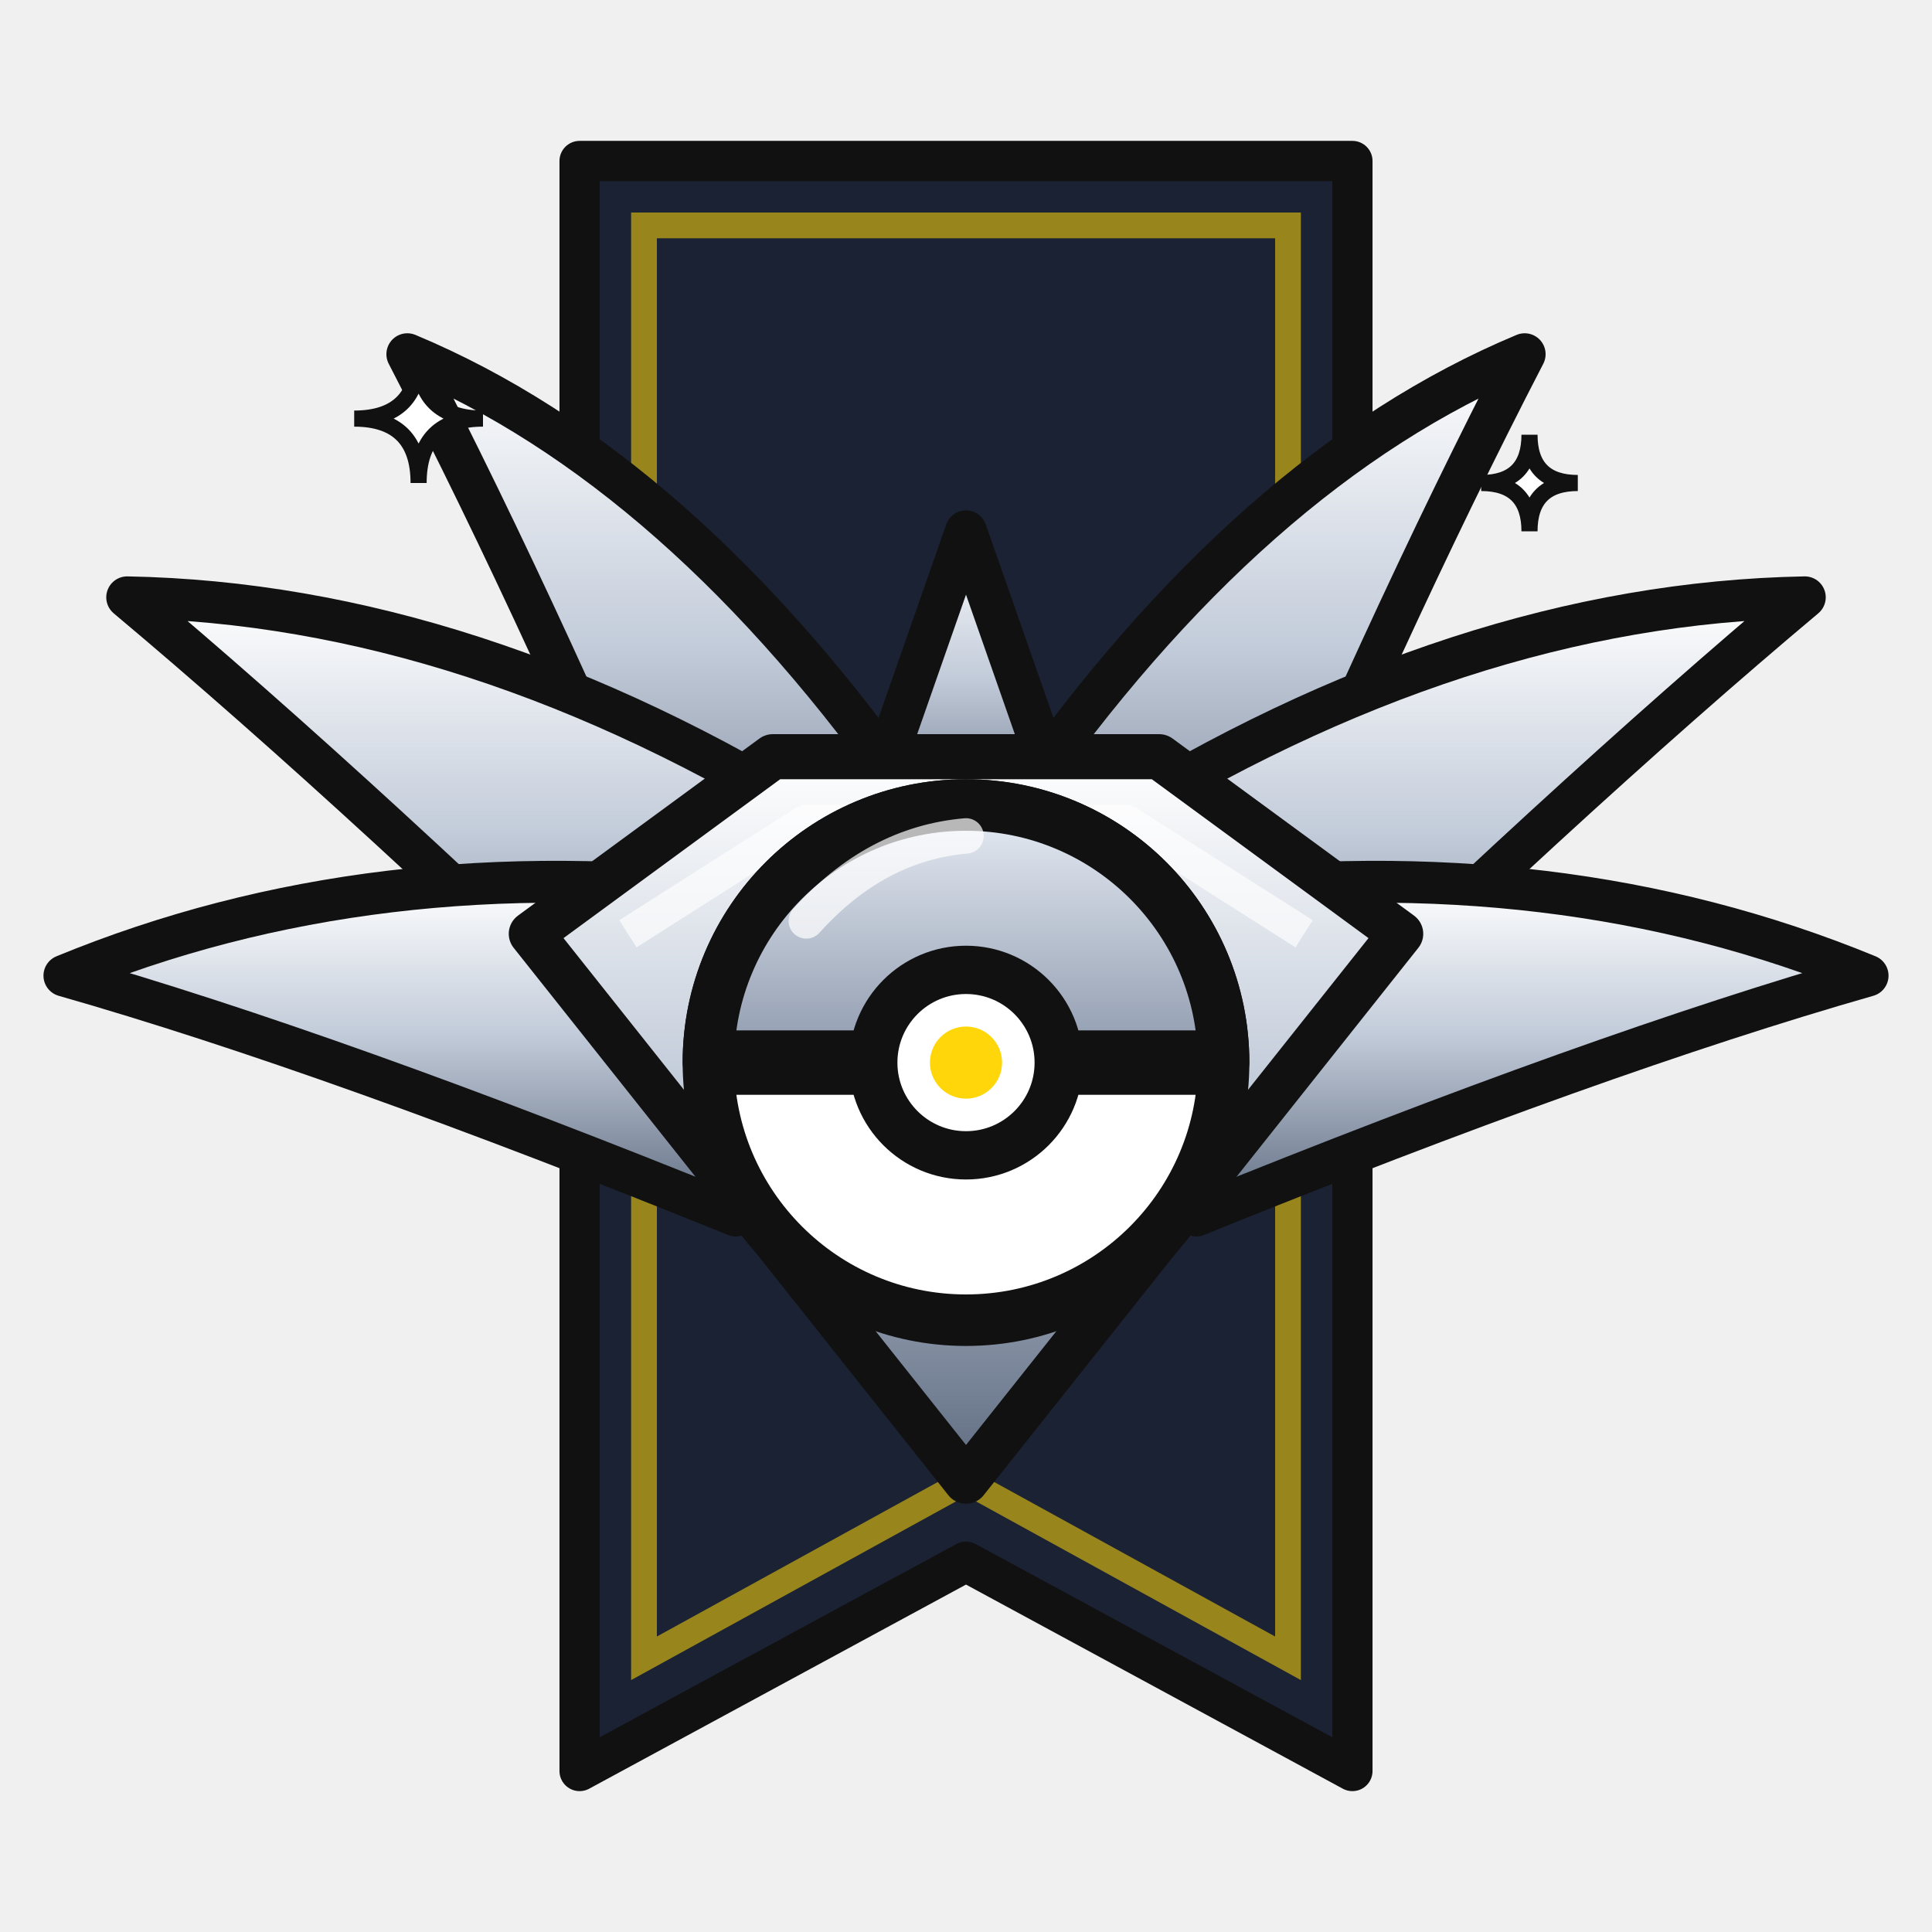
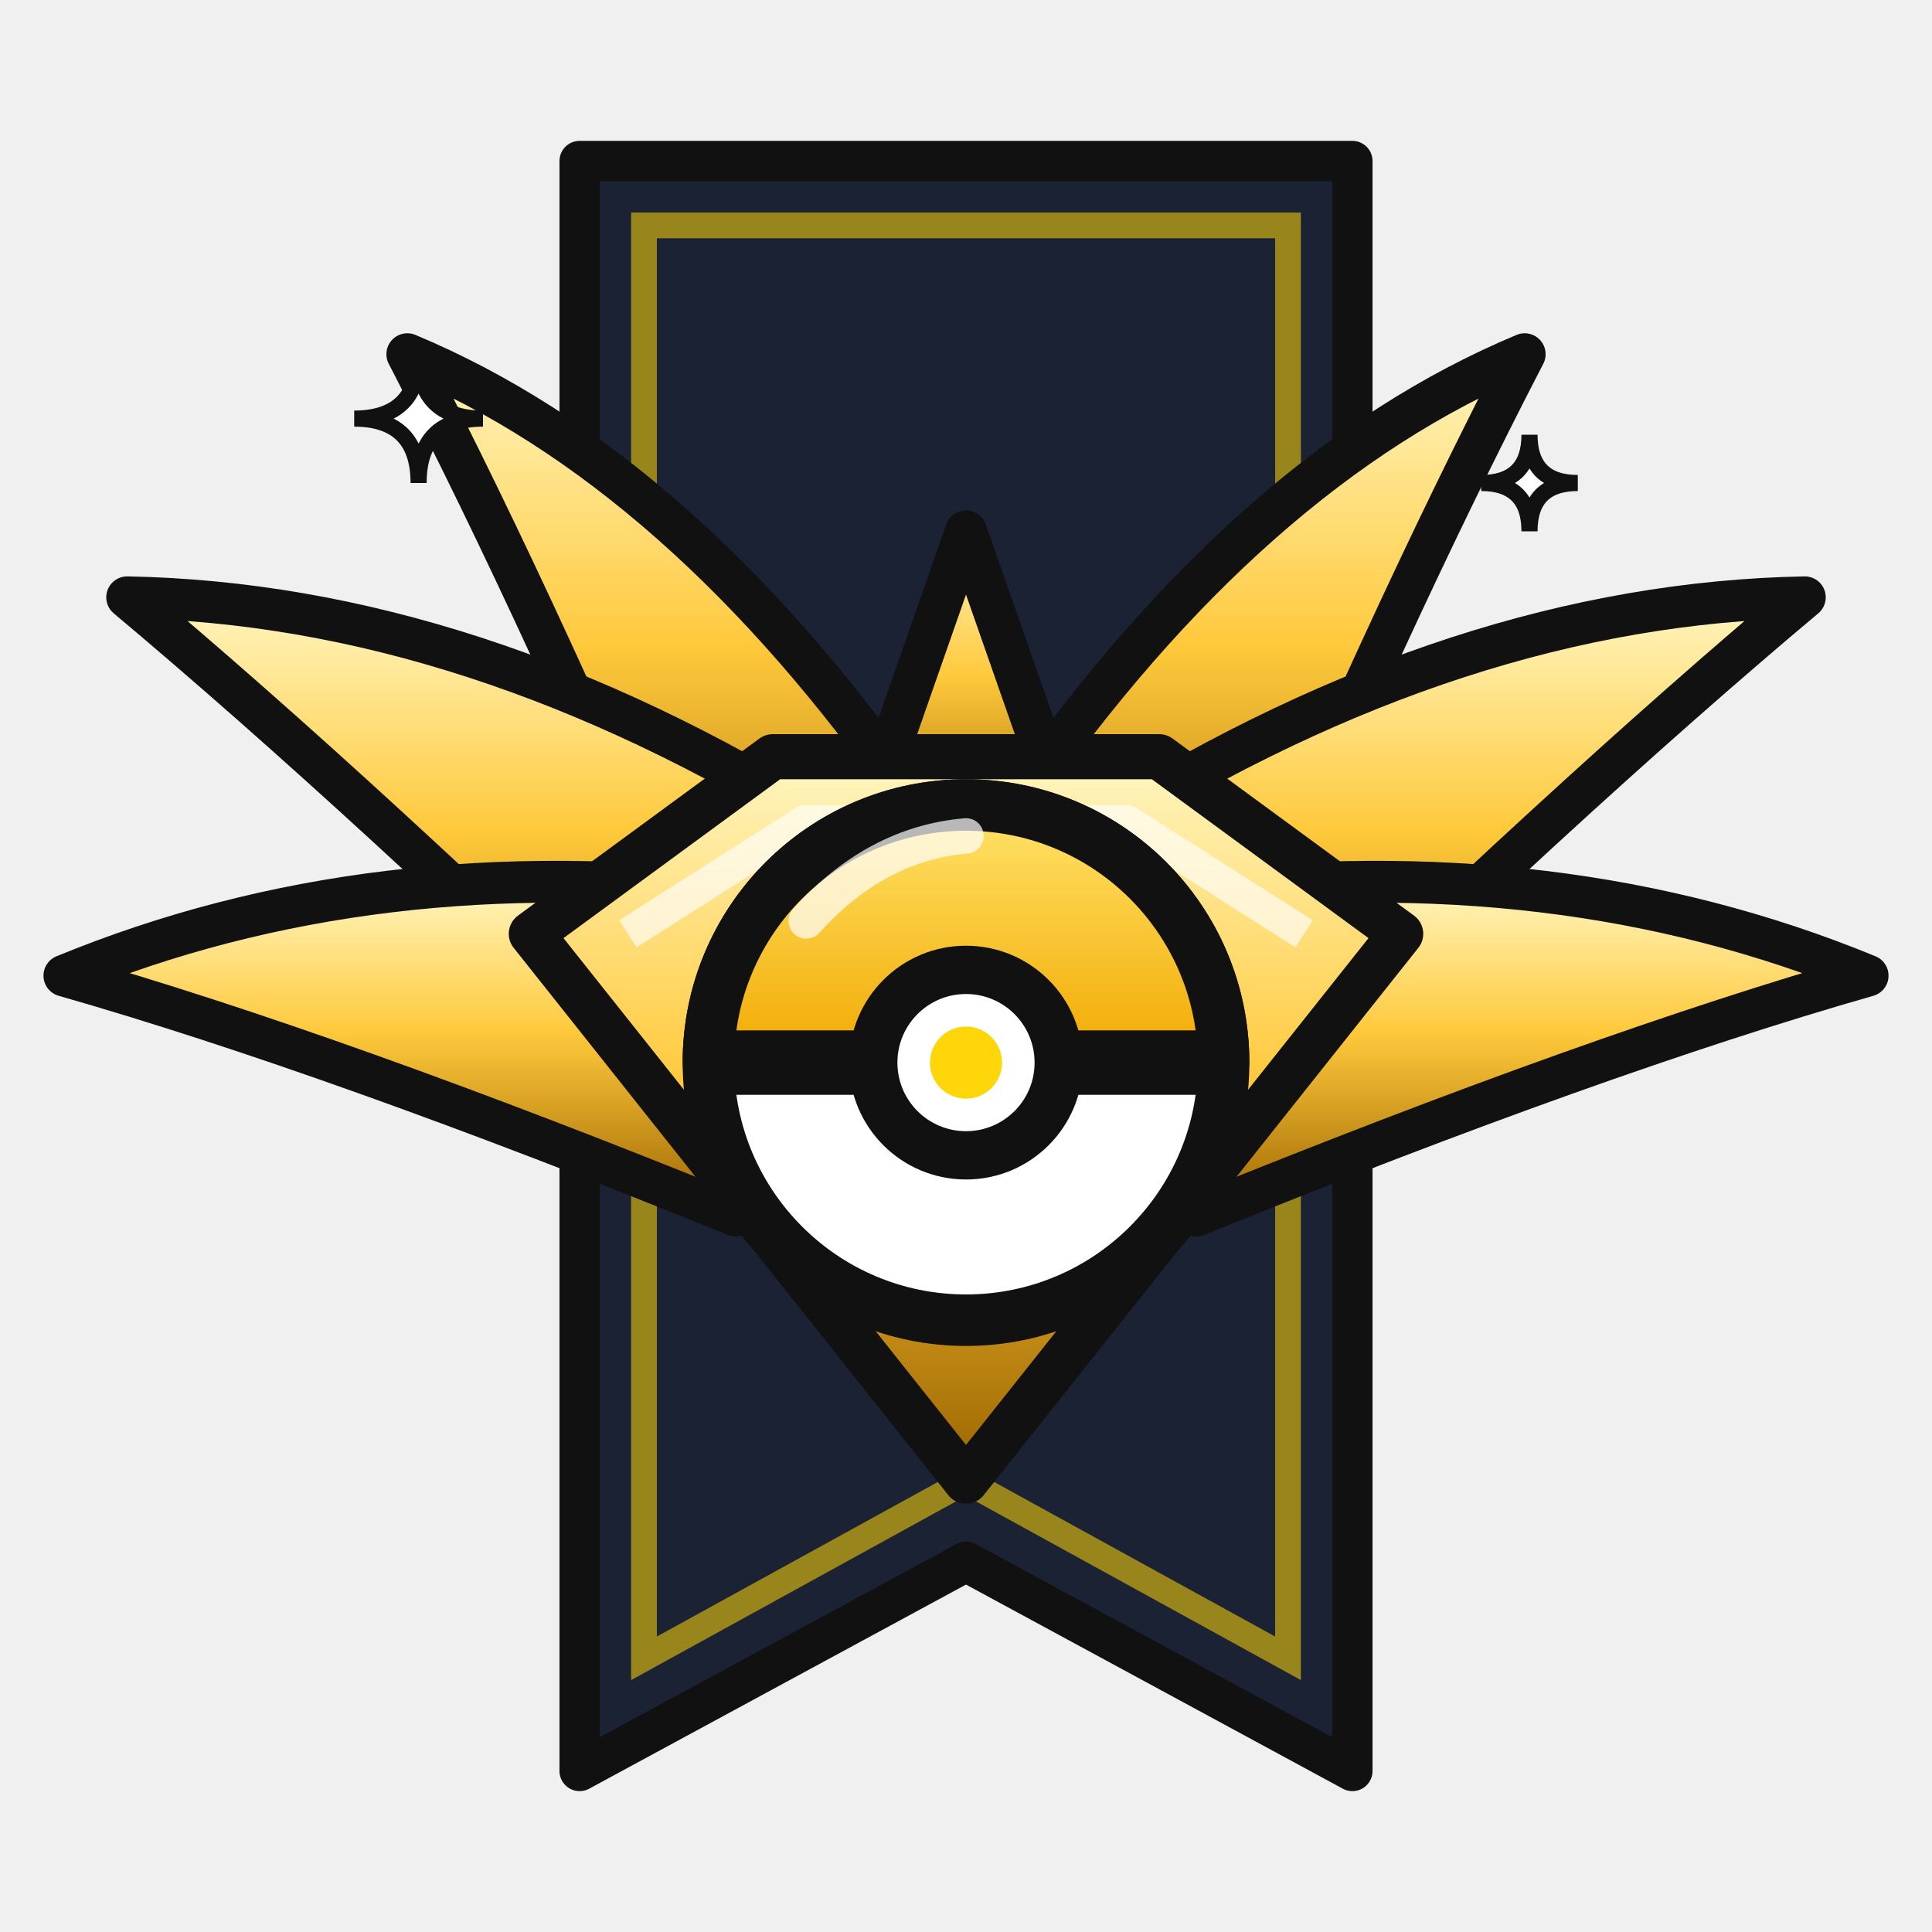
<svg xmlns="http://www.w3.org/2000/svg" viewBox="0 0 120 120" width="120" height="120">
  <defs>
    <linearGradient id="m3" x1="0" y1="0" x2="0" y2="1">
-       <stop offset="0" stop-color="#FFFFFF" />
-       <stop offset="0.45" stop-color="#C3CCDA" />
-       <stop offset="1" stop-color="#5E6B80" />
+       <stop offset="0" stop-color="#FFF6C2" />
+       <stop offset="0.45" stop-color="#FFC93C" />
+       <stop offset="1" stop-color="#9C6500" />
    </linearGradient>
    <linearGradient id="t3" x1="0" y1="0" x2="0" y2="1">
-       <stop offset="0" stop-color="#E8EDF5" />
-       <stop offset="1" stop-color="#8C98AC" />
+       <stop offset="0" stop-color="#FFE46B" />
+       <stop offset="1" stop-color="#F2A900" />
    </linearGradient>
  </defs>
  <path d="M36 10 H84 V110 L60 97 L36 110 Z" fill="#1B2233" stroke="#111111" stroke-width="2.5" stroke-linejoin="round" />
  <path d="M40 14 H80 V103 L60 92 L40 103 Z" fill="none" stroke="#FFD60A" stroke-opacity="0.55" stroke-width="1.6" />
  <path d="M53 53 L60 33 L67 53 Z" fill="url(#m3)" stroke="#111111" stroke-width="2.6" stroke-linejoin="round" />
  <path d="M56.7 49.7 Q42.3 29.1 25.3 22.0 Q34.0 38.8 43.8 62.2 Z" fill="url(#m3)" stroke="#111111" stroke-width="2.6" stroke-linejoin="round" />
  <path d="M63.3 49.7 Q77.7 29.1 94.7 22.0 Q86.0 38.8 76.2 62.2 Z" fill="url(#m3)" stroke="#111111" stroke-width="2.6" stroke-linejoin="round" />
  <path d="M51.3 51.2 Q29.3 37.5 7.9 37.1 Q22.8 49.6 43.1 69.4 Z" fill="url(#m3)" stroke="#111111" stroke-width="2.6" stroke-linejoin="round" />
  <path d="M68.7 51.2 Q90.7 37.5 112.1 37.1 Q97.2 49.6 76.9 69.4 Z" fill="url(#m3)" stroke="#111111" stroke-width="2.6" stroke-linejoin="round" />
  <path d="M46.4 55.5 Q23.2 52.7 4.0 60.6 Q20.8 65.4 45.7 75.5 Z" fill="url(#m3)" stroke="#111111" stroke-width="2.6" stroke-linejoin="round" />
  <path d="M73.6 55.5 Q96.8 52.7 116.0 60.6 Q99.2 65.4 74.3 75.5 Z" fill="url(#m3)" stroke="#111111" stroke-width="2.6" stroke-linejoin="round" />
  <path d="M52 78 L60 91 L68 78 Z" fill="url(#m3)" stroke="#111111" stroke-width="2.6" stroke-linejoin="round" />
  <path d="M33 58 L48 47 L72 47 L87 58 L60 92 Z" fill="url(#m3)" stroke="#111111" stroke-width="2.8" stroke-linejoin="round" />
  <path d="M39 58 L50 51 L70 51 L81 58" fill="none" stroke="#FFFFFF" stroke-opacity="0.65" stroke-width="2" stroke-linejoin="round" />
  <g>
    <circle cx="60" cy="66" r="16" fill="#FFFFFF" stroke="#111111" stroke-width="3.2" />
    <path d="M44 66 A16 16 0 0 1 76 66 Z" fill="url(#t3)" stroke="#111111" stroke-width="3.2" stroke-linejoin="round" />
    <path d="M45 66 H75" stroke="#111111" stroke-width="4" />
    <circle cx="60" cy="66" r="5.76" fill="#FFFFFF" stroke="#111111" stroke-width="3" />
    <circle cx="60" cy="66" r="2.24" fill="#FFD60A" />
    <path d="M50.08 57.2 Q54.4 52.4 60 51.92" fill="none" stroke="#FFFFFF" stroke-opacity="0.7" stroke-width="2.2" stroke-linecap="round" />
  </g>
  <path d="M26 22 Q26 26 30 26 Q26 26 26 30 Q26 26 22 26 Q26 26 26 22 Z" fill="#FFFFFF" stroke="#111111" stroke-width="1" />
  <path d="M95 27 Q95 30 98 30 Q95 30 95 33 Q95 30 92 30 Q95 30 95 27 Z" fill="#FFFFFF" stroke="#111111" stroke-width="1" />
</svg>
